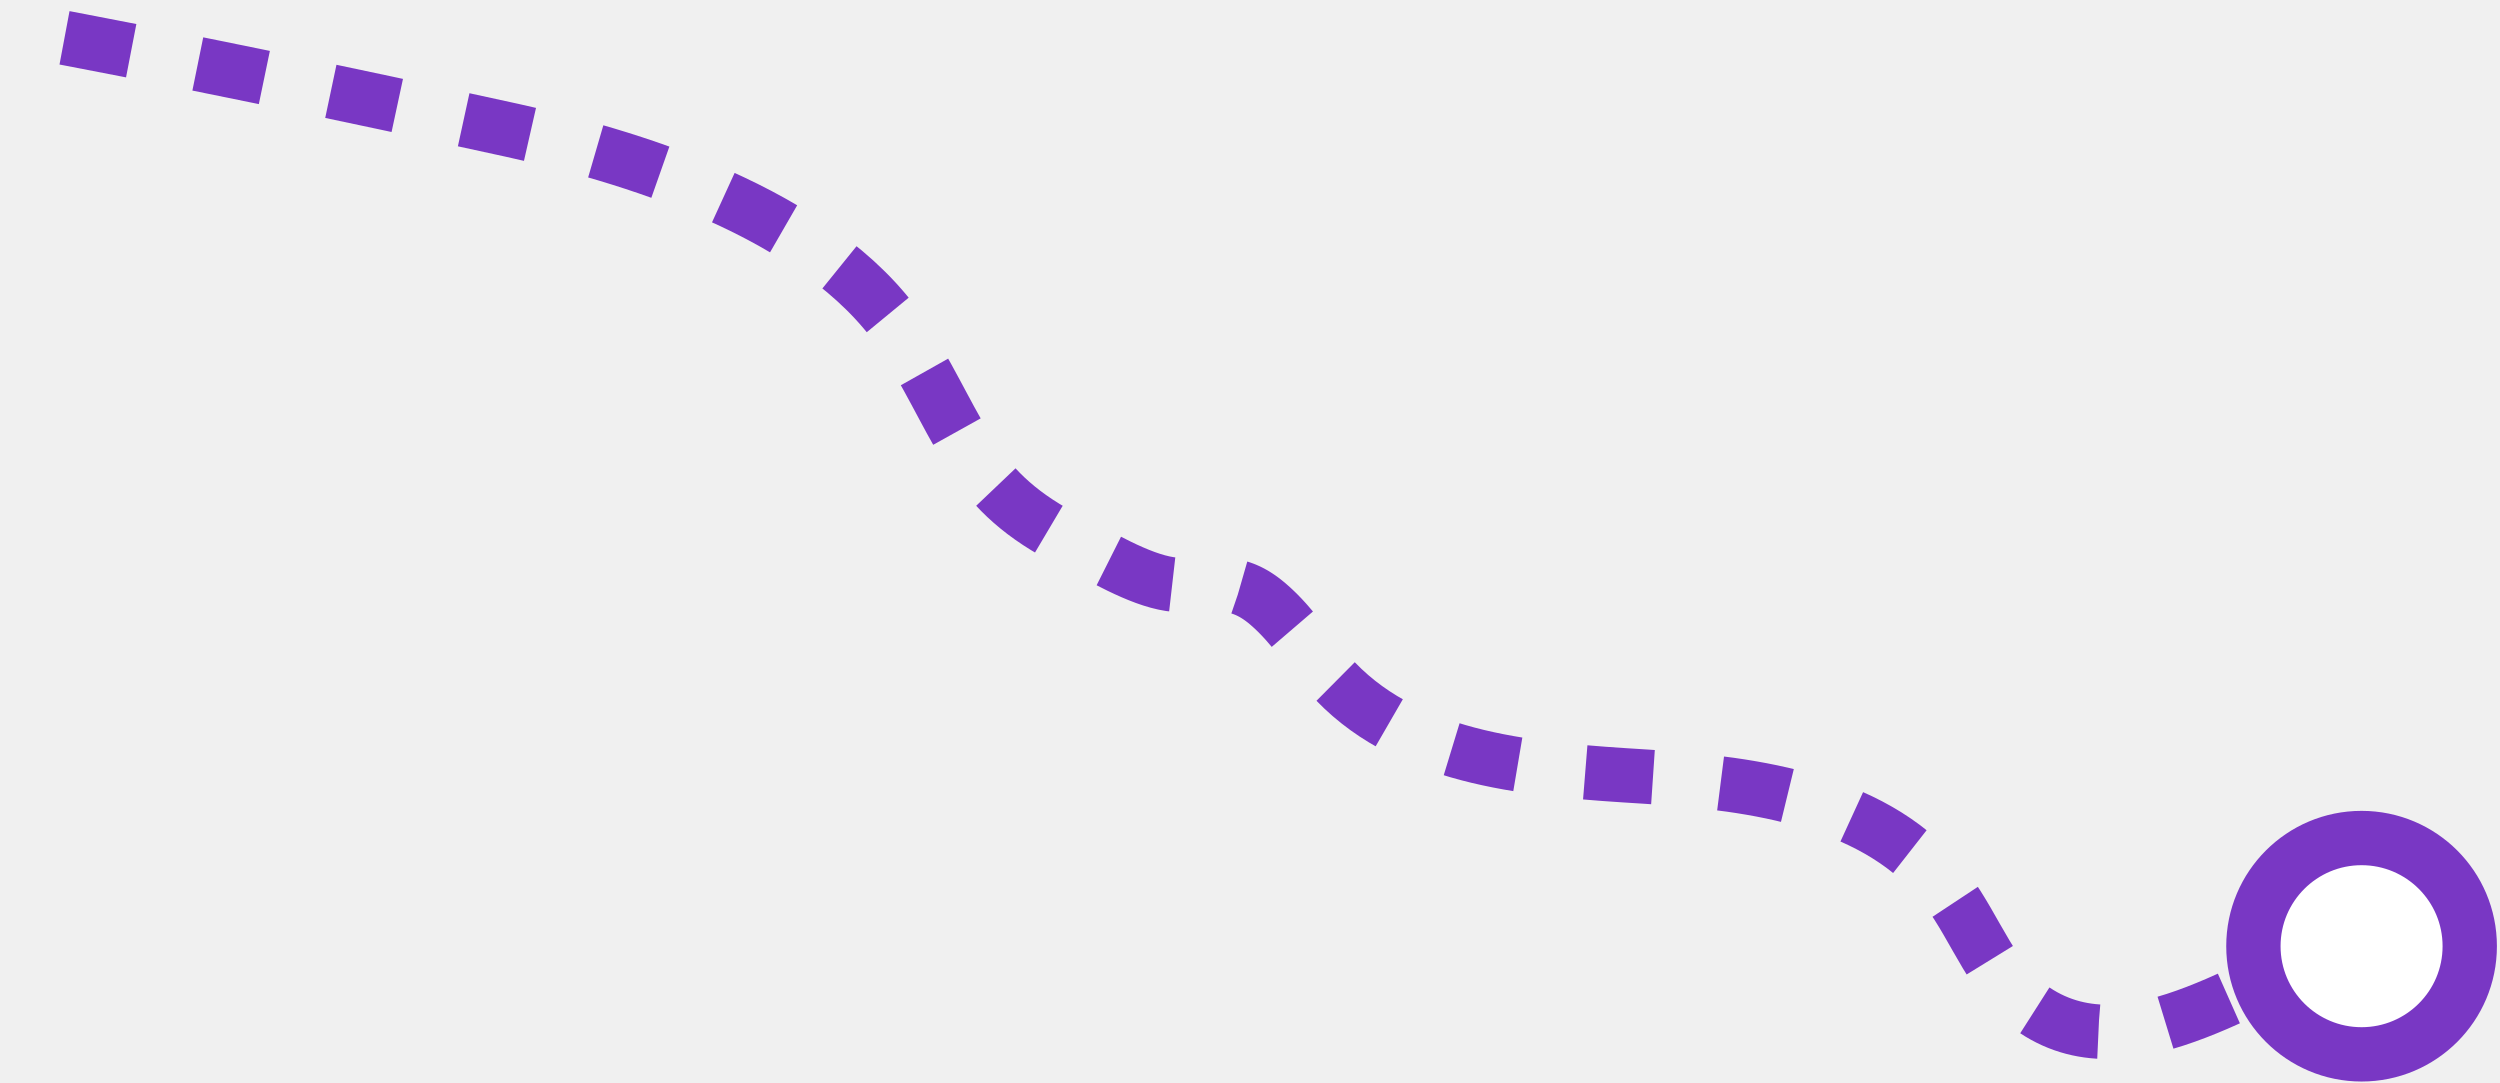
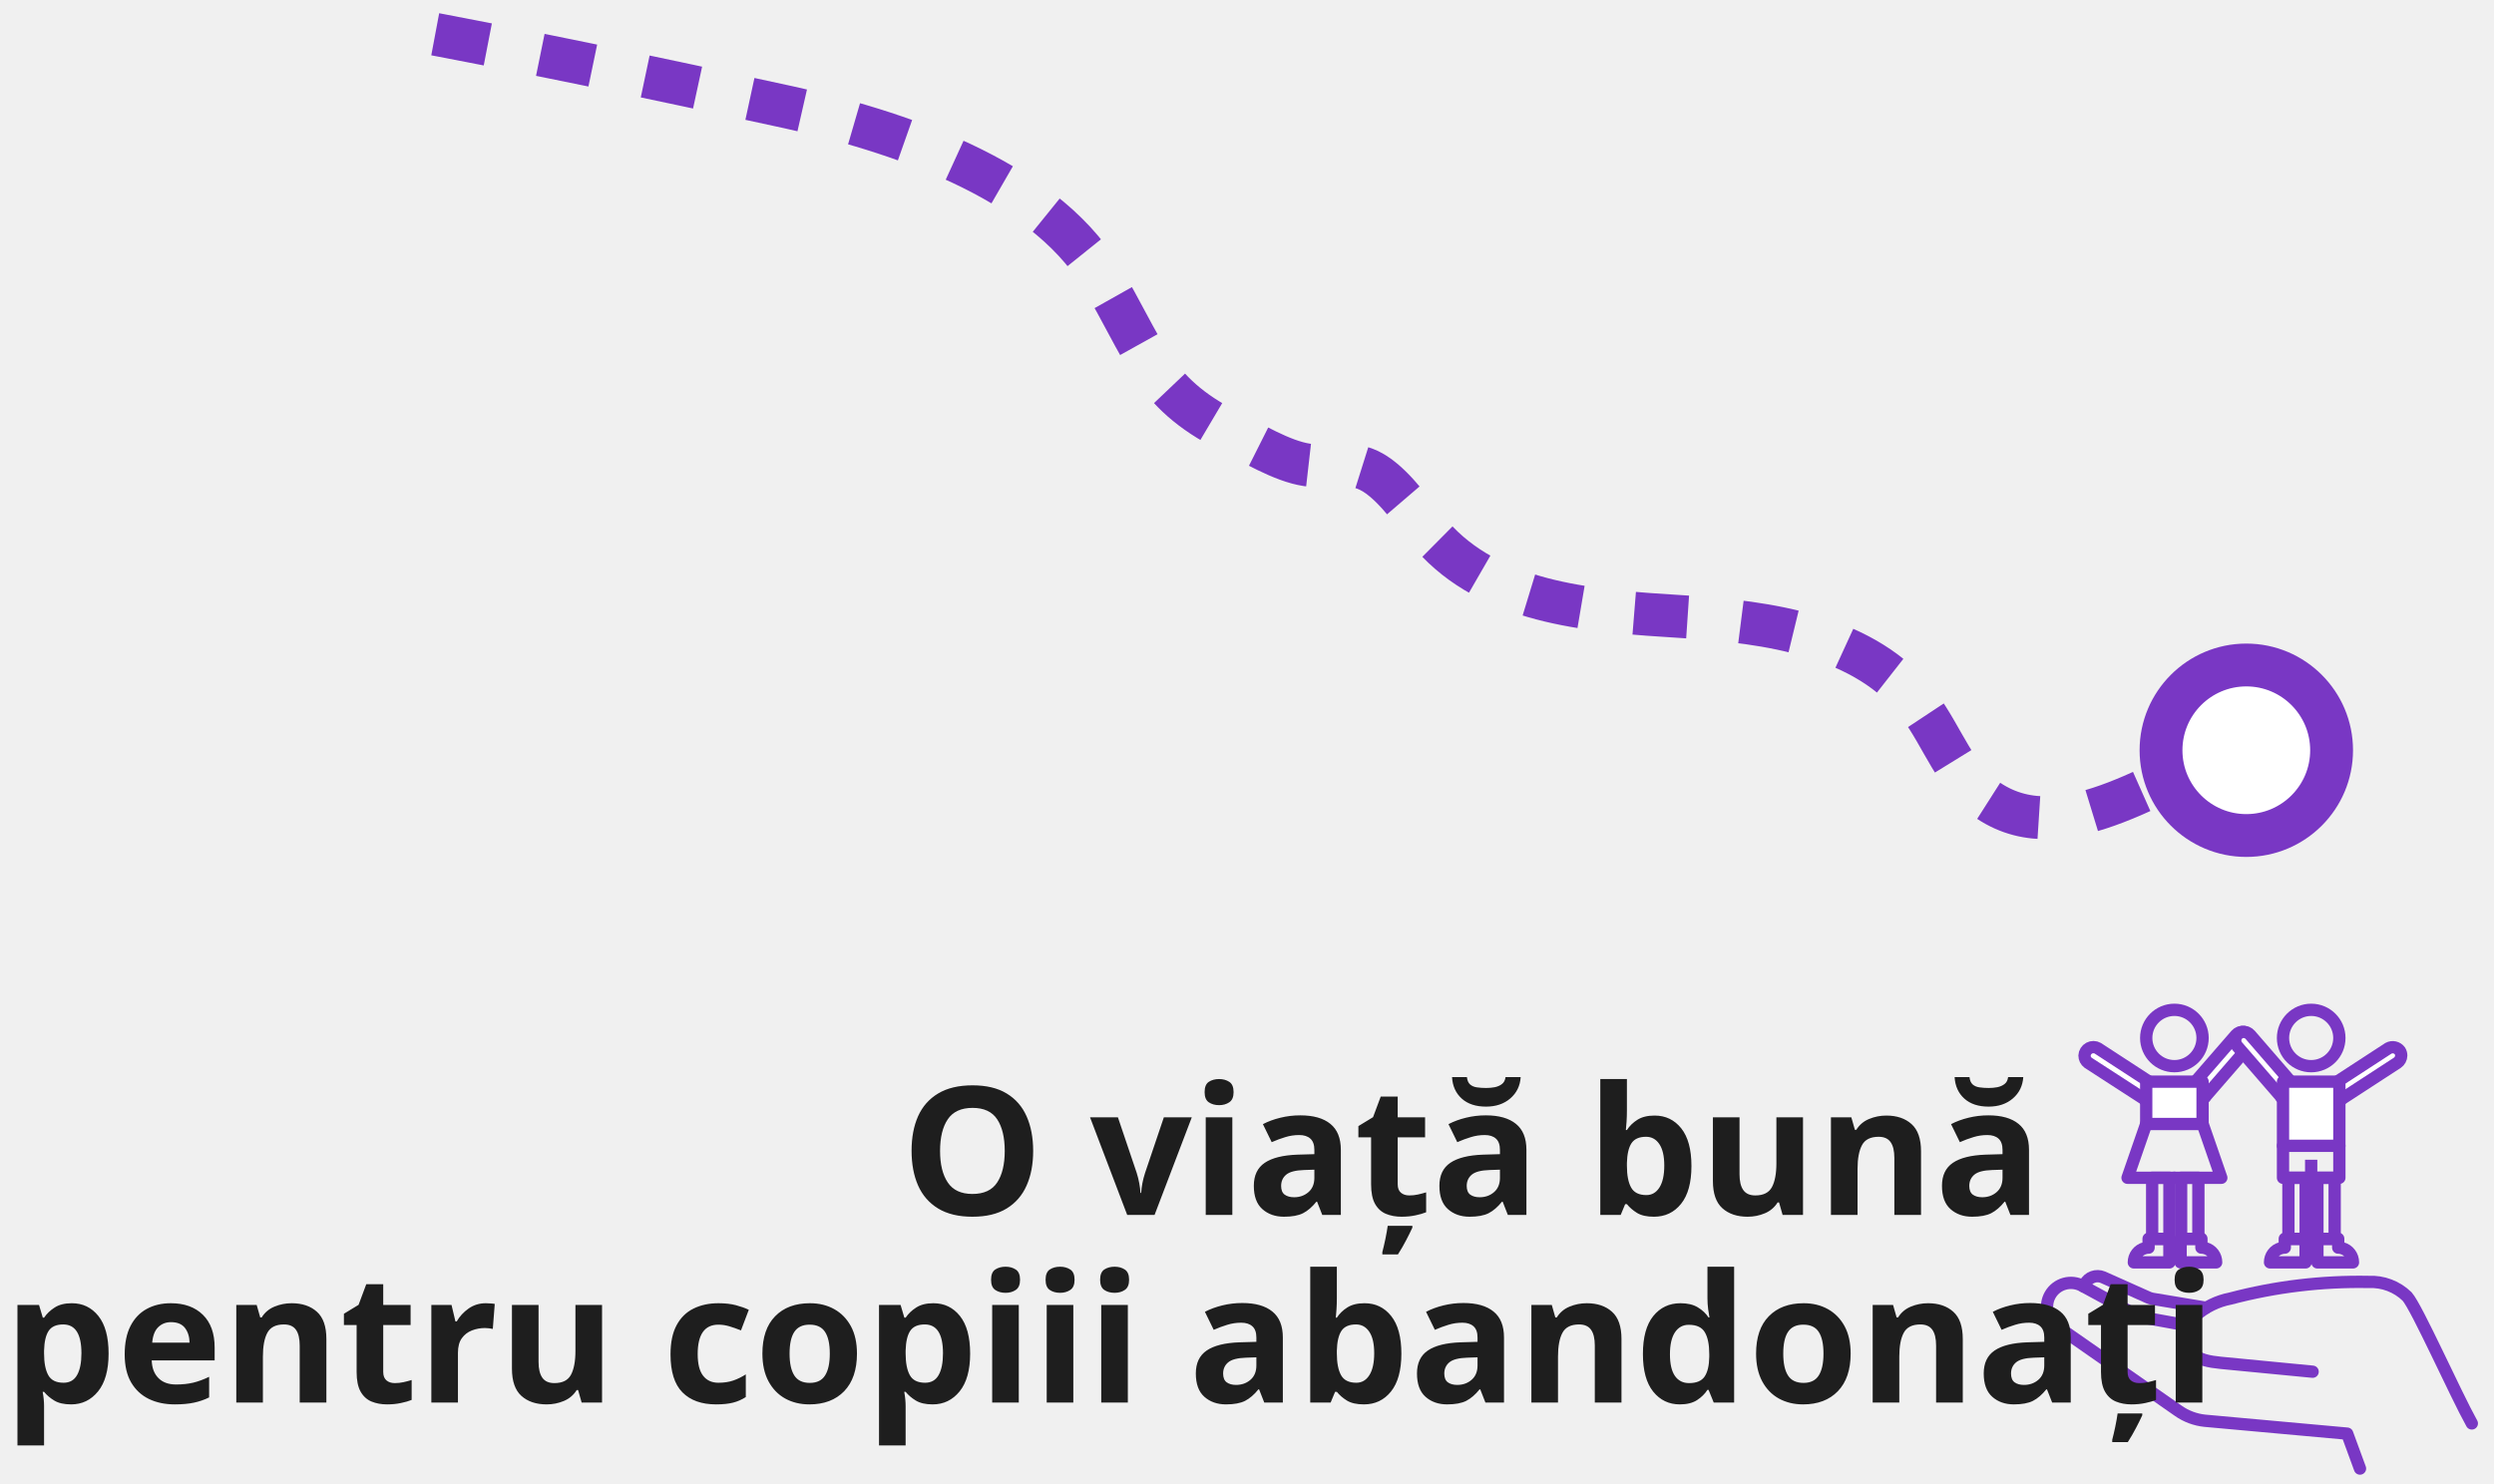
- <svg xmlns="http://www.w3.org/2000/svg" width="441" height="191" viewBox="0 0 441 191" fill="none">
-   <g clip-path="url(#clip0)">
-     <path d="M415.253 166.908C398.445 171.174 376.553 189.975 358.902 178.199C351.519 173.268 348.684 163.97 343.371 156.894C331.646 141.261 309.754 138.196 290.264 136.995C270.773 135.795 249.137 134.287 235.598 120.212C231.409 115.844 228.292 110.505 223.694 106.572C217.334 101.105 213.272 104.043 206.426 103.046C200.755 102.203 194.012 98.014 188.903 95.46C171.43 86.723 170 76.787 160.242 60.719C146.984 38.827 113.776 28.099 90.352 22.99C60.72 16.501 30.73 10.217 0.869 4.7" stroke="#7937C4" stroke-width="9.584" stroke-miterlimit="10" stroke-linejoin="round" stroke-dasharray="11.98 11.98" />
-     <path d="M416.581 185.99C427.12 185.99 435.663 177.447 435.663 166.908C435.663 156.37 427.12 147.827 416.581 147.827C406.043 147.827 397.5 156.37 397.5 166.908C397.5 177.447 406.043 185.99 416.581 185.99Z" fill="white" stroke="#7937C4" stroke-width="9.584" stroke-miterlimit="10" stroke-linecap="round" stroke-linejoin="round" />
-   </g>
-   <defs>
-     <clipPath id="clip0">
-       <rect width="440.44" height="190.767" fill="white" />
-     </clipPath>
-   </defs>
+ <svg xmlns="http://www.w3.org/2000/svg" width="558" height="332" viewBox="0 0 558 332" fill="none">
+   <path d="M501.253 167.907C484.445 172.173 462.553 190.974 444.902 179.198C437.52 174.268 434.684 164.97 429.371 157.894C417.646 142.261 395.754 139.195 376.264 137.995C356.773 136.794 335.137 135.287 321.598 121.212C317.409 116.844 314.293 111.505 309.695 107.571C303.334 102.104 299.272 105.042 292.426 104.046C286.756 103.203 280.012 99.014 274.903 96.459C257.43 87.723 256 77.786 246.242 61.718C232.984 39.827 199.776 29.098 176.352 23.989C146.72 17.501 116.731 11.217 86.869 5.699" stroke="#7937C4" stroke-width="9.584" stroke-miterlimit="10" stroke-linejoin="round" stroke-dasharray="11.98 11.98" />
+   <path d="M502.582 186.99C513.12 186.99 521.664 178.447 521.664 167.908C521.664 157.369 513.12 148.826 502.582 148.826C492.043 148.826 483.5 157.369 483.5 167.908C483.5 178.447 492.043 186.99 502.582 186.99Z" fill="white" stroke="#7937C4" stroke-width="9.584" stroke-miterlimit="10" stroke-linecap="round" stroke-linejoin="round" />
+   <path d="M486.492 238.61C489.974 238.61 492.797 235.787 492.797 232.305C492.797 228.823 489.974 226 486.492 226C483.01 226 480.188 228.823 480.188 232.305C480.188 235.787 483.01 238.61 486.492 238.61Z" stroke="#7937C4" stroke-width="2.75" stroke-linecap="round" stroke-linejoin="round" />
+   <path d="M480.184 251.537L476.008 263.59H486.489" stroke="#7937C4" stroke-width="2.75" stroke-linecap="round" stroke-linejoin="round" />
+   <path d="M492.813 251.537L496.99 263.59H486.488" stroke="#7937C4" stroke-width="2.75" stroke-linecap="round" stroke-linejoin="round" />
+   <path d="M485.378 263.59H481.52V277.274H485.378V263.59Z" stroke="#7937C4" stroke-width="2.75" stroke-linecap="round" stroke-linejoin="round" />
+   <path d="M491.858 263.59H488V277.274H491.858V263.59Z" stroke="#7937C4" stroke-width="2.75" stroke-linecap="round" stroke-linejoin="round" />
+   <path d="M466.383 236.242C466.398 235.901 466.502 235.569 466.682 235.28C466.863 234.99 467.116 234.751 467.416 234.587C467.715 234.424 468.052 234.34 468.394 234.344C468.736 234.348 469.07 234.44 469.366 234.611L481.578 242.567C481.865 242.663 482.126 242.824 482.341 243.037C482.557 243.25 482.721 243.509 482.821 243.794C482.921 244.08 482.955 244.385 482.919 244.685C482.884 244.986 482.78 245.275 482.616 245.529C482.452 245.784 482.232 245.997 481.973 246.154C481.714 246.311 481.423 246.406 481.121 246.433C480.82 246.46 480.516 246.418 480.233 246.31C479.95 246.201 479.696 246.03 479.49 245.809L467.198 237.853C466.945 237.668 466.739 237.426 466.597 237.146C466.455 236.866 466.382 236.556 466.383 236.242Z" fill="white" stroke="#7937C4" stroke-width="2.75" stroke-linecap="round" stroke-linejoin="round" />
+   <path d="M502.022 230.952C501.702 230.913 501.377 230.952 501.075 231.067C500.774 231.181 500.505 231.367 500.291 231.608L490.764 242.567C490.52 242.741 490.319 242.968 490.175 243.23C490.031 243.493 489.948 243.784 489.932 244.083C489.917 244.382 489.969 244.681 490.085 244.957C490.201 245.233 490.377 245.479 490.602 245.677C490.826 245.876 491.092 246.021 491.38 246.102C491.669 246.183 491.972 246.198 492.266 246.145C492.561 246.093 492.84 245.975 493.083 245.799C493.326 245.624 493.526 245.396 493.668 245.133L503.195 234.134C503.516 233.741 503.674 233.239 503.637 232.732C503.6 232.226 503.371 231.752 502.996 231.41C502.719 231.17 502.382 231.012 502.022 230.952Z" fill="white" stroke="#7937C4" stroke-width="2.75" stroke-linecap="round" stroke-linejoin="round" />
+   <path d="M501.723 230.952C502.043 230.913 502.368 230.952 502.669 231.067C502.97 231.181 503.24 231.367 503.453 231.608L512.94 242.567C513.195 242.735 513.407 242.958 513.562 243.221C513.716 243.483 513.808 243.777 513.831 244.081C513.854 244.385 513.807 244.69 513.693 244.972C513.579 245.255 513.402 245.508 513.175 245.711C512.948 245.914 512.678 246.063 512.384 246.145C512.091 246.227 511.783 246.24 511.483 246.185C511.184 246.129 510.901 246.005 510.657 245.823C510.413 245.64 510.214 245.404 510.076 245.133L500.549 234.134C500.228 233.741 500.07 233.239 500.107 232.732C500.144 232.226 500.373 231.752 500.748 231.41C501.02 231.164 501.36 231.005 501.723 230.952Z" fill="white" stroke="#7937C4" stroke-width="2.75" stroke-linecap="round" stroke-linejoin="round" />
+   <path d="M517.098 238.61C520.58 238.61 523.403 235.787 523.403 232.305C523.403 228.823 520.58 226 517.098 226C513.616 226 510.793 228.823 510.793 232.305C510.793 235.787 513.616 238.61 517.098 238.61Z" stroke="#7937C4" stroke-width="2.75" stroke-linecap="round" stroke-linejoin="round" />
+   <path d="M537.242 236.243C537.237 236.562 537.154 236.875 537.002 237.155C536.849 237.435 536.632 237.675 536.368 237.854L524.156 245.809C523.95 246.042 523.692 246.224 523.403 246.34C523.114 246.455 522.803 246.501 522.493 246.474C522.183 246.447 521.884 246.348 521.619 246.185C521.354 246.021 521.132 245.798 520.969 245.533C520.807 245.268 520.708 244.968 520.683 244.658C520.657 244.348 520.704 244.037 520.82 243.748C520.937 243.46 521.119 243.203 521.353 242.998C521.587 242.793 521.866 242.645 522.167 242.567L534.378 234.612C534.803 234.379 535.298 234.309 535.77 234.416C536.243 234.522 536.66 234.797 536.944 235.189C537.14 235.505 537.244 235.87 537.242 236.243Z" fill="white" stroke="#7937C4" stroke-width="2.75" stroke-linecap="round" stroke-linejoin="round" />
+   <path d="M523.403 256.41H510.793V263.59H523.403V256.41Z" stroke="#7937C4" stroke-width="2.75" stroke-linejoin="round" />
+   <path d="M517.098 263.591V259.554" stroke="#7937C4" stroke-width="2.75" stroke-linejoin="round" />
+   <path d="M485.374 277.273V282.524H477.418C477.416 281.803 477.653 281.101 478.092 280.529C478.531 279.957 479.147 279.547 479.844 279.362C480.126 279.266 480.422 279.219 480.72 279.223V277.233L485.374 277.273Z" stroke="#7937C4" stroke-width="2.75" stroke-linecap="round" stroke-linejoin="round" />
+   <path d="M487.883 277.273V282.524H495.838C495.842 281.805 495.608 281.106 495.172 280.534C494.737 279.962 494.125 279.55 493.432 279.362C493.144 279.264 492.841 279.217 492.537 279.223V277.233L487.883 277.273Z" stroke="#7937C4" stroke-width="2.75" stroke-linecap="round" stroke-linejoin="round" />
+   <path d="M515.862 263.59H512.004V277.274H515.862V263.59Z" stroke="#7937C4" stroke-width="2.75" stroke-linecap="round" stroke-linejoin="round" />
+   <path d="M522.351 263.59H518.492V277.274H522.351V263.59Z" stroke="#7937C4" stroke-width="2.75" stroke-linecap="round" stroke-linejoin="round" />
+   <path d="M515.846 277.273V282.524H507.891C507.887 281.805 508.121 281.106 508.557 280.534C508.992 279.962 509.603 279.55 510.297 279.362C510.585 279.266 510.888 279.219 511.192 279.223V277.233L515.846 277.273Z" stroke="#7937C4" stroke-width="2.75" stroke-linecap="round" stroke-linejoin="round" />
+   <path d="M518.492 277.273V282.524H526.448C526.451 281.805 526.217 281.106 525.782 280.534C525.347 279.962 524.735 279.55 524.041 279.362C523.753 279.264 523.451 279.217 523.147 279.223V277.233L518.492 277.273Z" stroke="#7937C4" stroke-width="2.75" stroke-linecap="round" stroke-linejoin="round" />
+   <path d="M492.797 242.07H480.188V251.557H492.797V242.07Z" fill="white" stroke="#7937C4" stroke-width="2.75" stroke-linecap="round" stroke-linejoin="round" />
+   <path d="M523.403 242.07H510.793V256.43H523.403V242.07Z" fill="white" stroke="#7937C4" stroke-width="2.75" stroke-linecap="round" stroke-linejoin="round" />
+   <path d="M517.417 306.989L496.832 305.001C494.366 304.742 491.641 304.364 490.11 302.435C489.337 301.191 489.021 299.716 489.217 298.264C489.413 296.812 490.108 295.474 491.184 294.479C493.401 292.512 496.108 291.179 499.02 290.621C509.107 287.954 519.516 286.703 529.947 286.901C531.53 286.822 533.112 287.071 534.594 287.633C536.076 288.194 537.426 289.055 538.559 290.163C540.727 292.57 549.398 312.041 553.038 318.565" stroke="#7937C4" stroke-width="2.75" stroke-linecap="round" stroke-linejoin="round" />
+   <path d="M528.017 328.667L525.153 320.851L493.33 317.967C491.183 317.749 489.128 316.982 487.364 315.739L460.275 296.845C459.179 296.072 458.412 294.916 458.124 293.606C457.837 292.295 458.051 290.925 458.724 289.764C459.427 288.559 460.574 287.677 461.919 287.306C463.264 286.934 464.701 287.102 465.923 287.776L477.141 293.881C478.107 294.401 479.146 294.77 480.224 294.975L489.671 296.686" stroke="#7937C4" stroke-width="2.75" stroke-linecap="round" stroke-linejoin="round" />
+   <path d="M466.203 287.915L466.521 287.299C466.881 286.602 467.489 286.065 468.227 285.796C468.964 285.527 469.775 285.545 470.499 285.847L480.782 290.441C481.047 290.542 481.32 290.622 481.597 290.68L493.531 292.669" stroke="#7937C4" stroke-width="2.75" stroke-linecap="round" stroke-linejoin="round" />
+   <text fill="#1E1E1E" xml:space="preserve" style="white-space: pre" font-family="Titillium Web" font-size="40" font-weight="600" letter-spacing="0px">
+     <tspan x="201.641" y="271.9">O viață bună + </tspan>
+     <tspan x="0.781" y="313.9">pentru+ copiii abandonați</tspan>
+   </text>
</svg>
